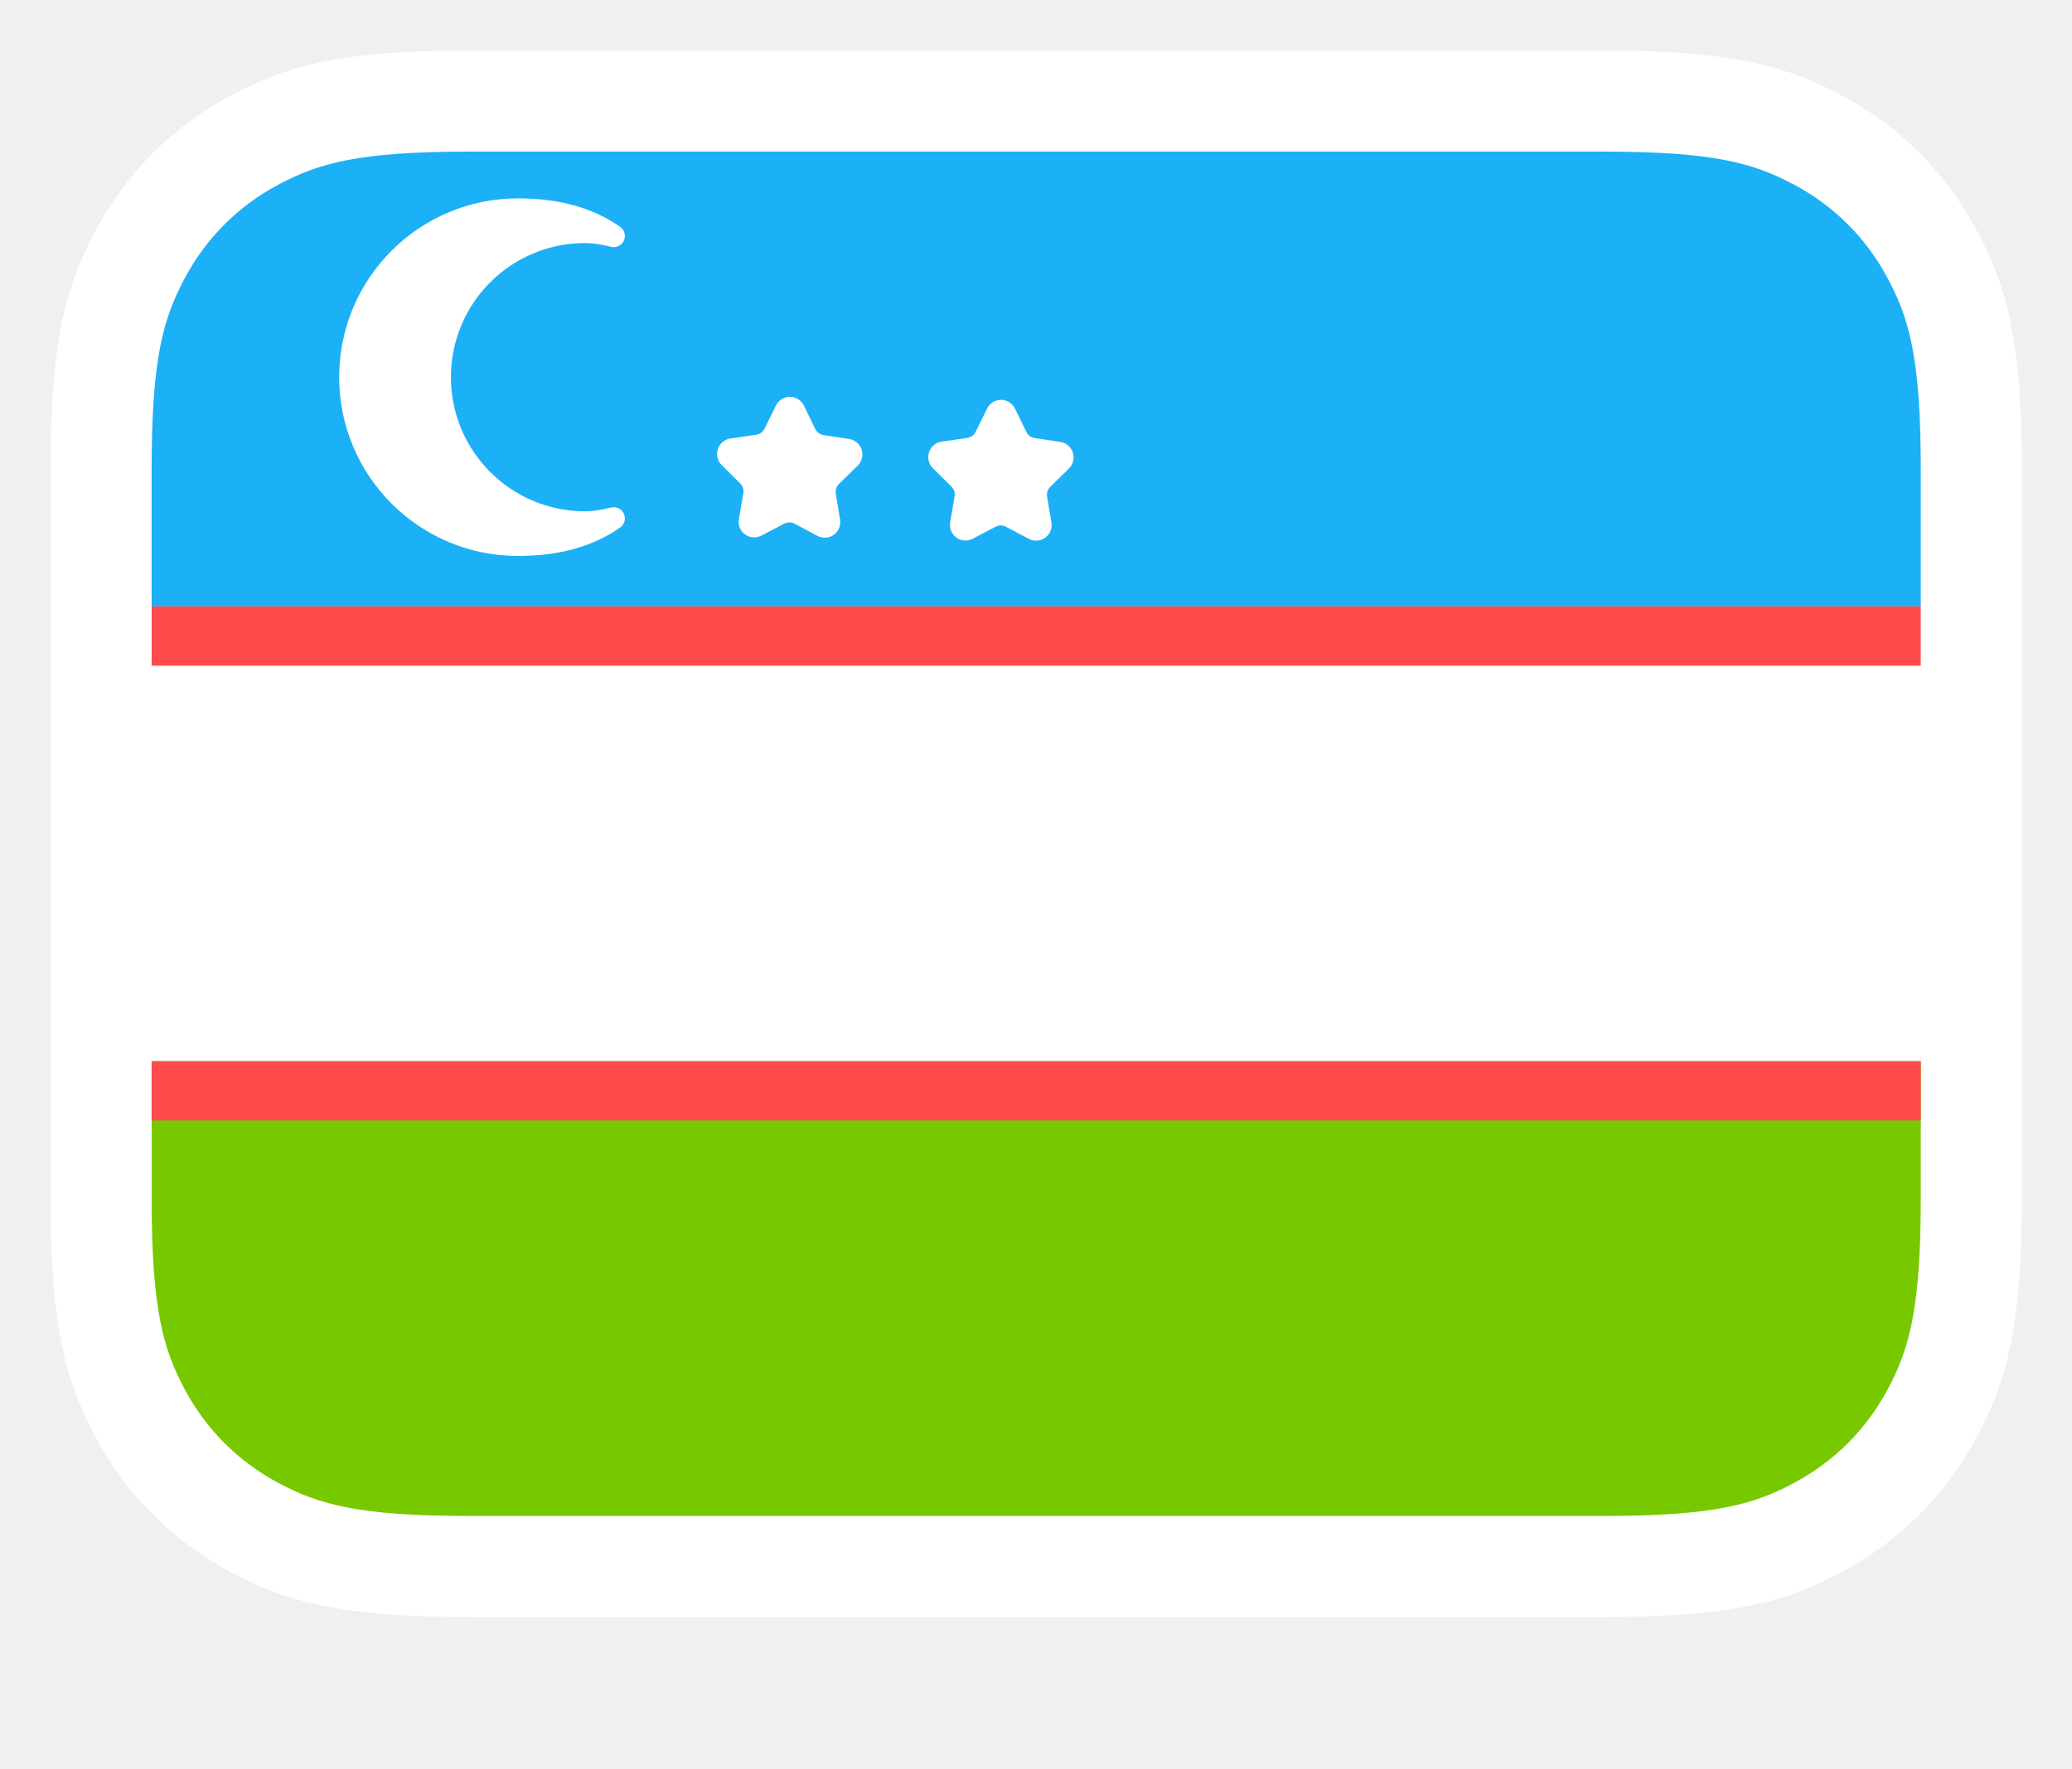
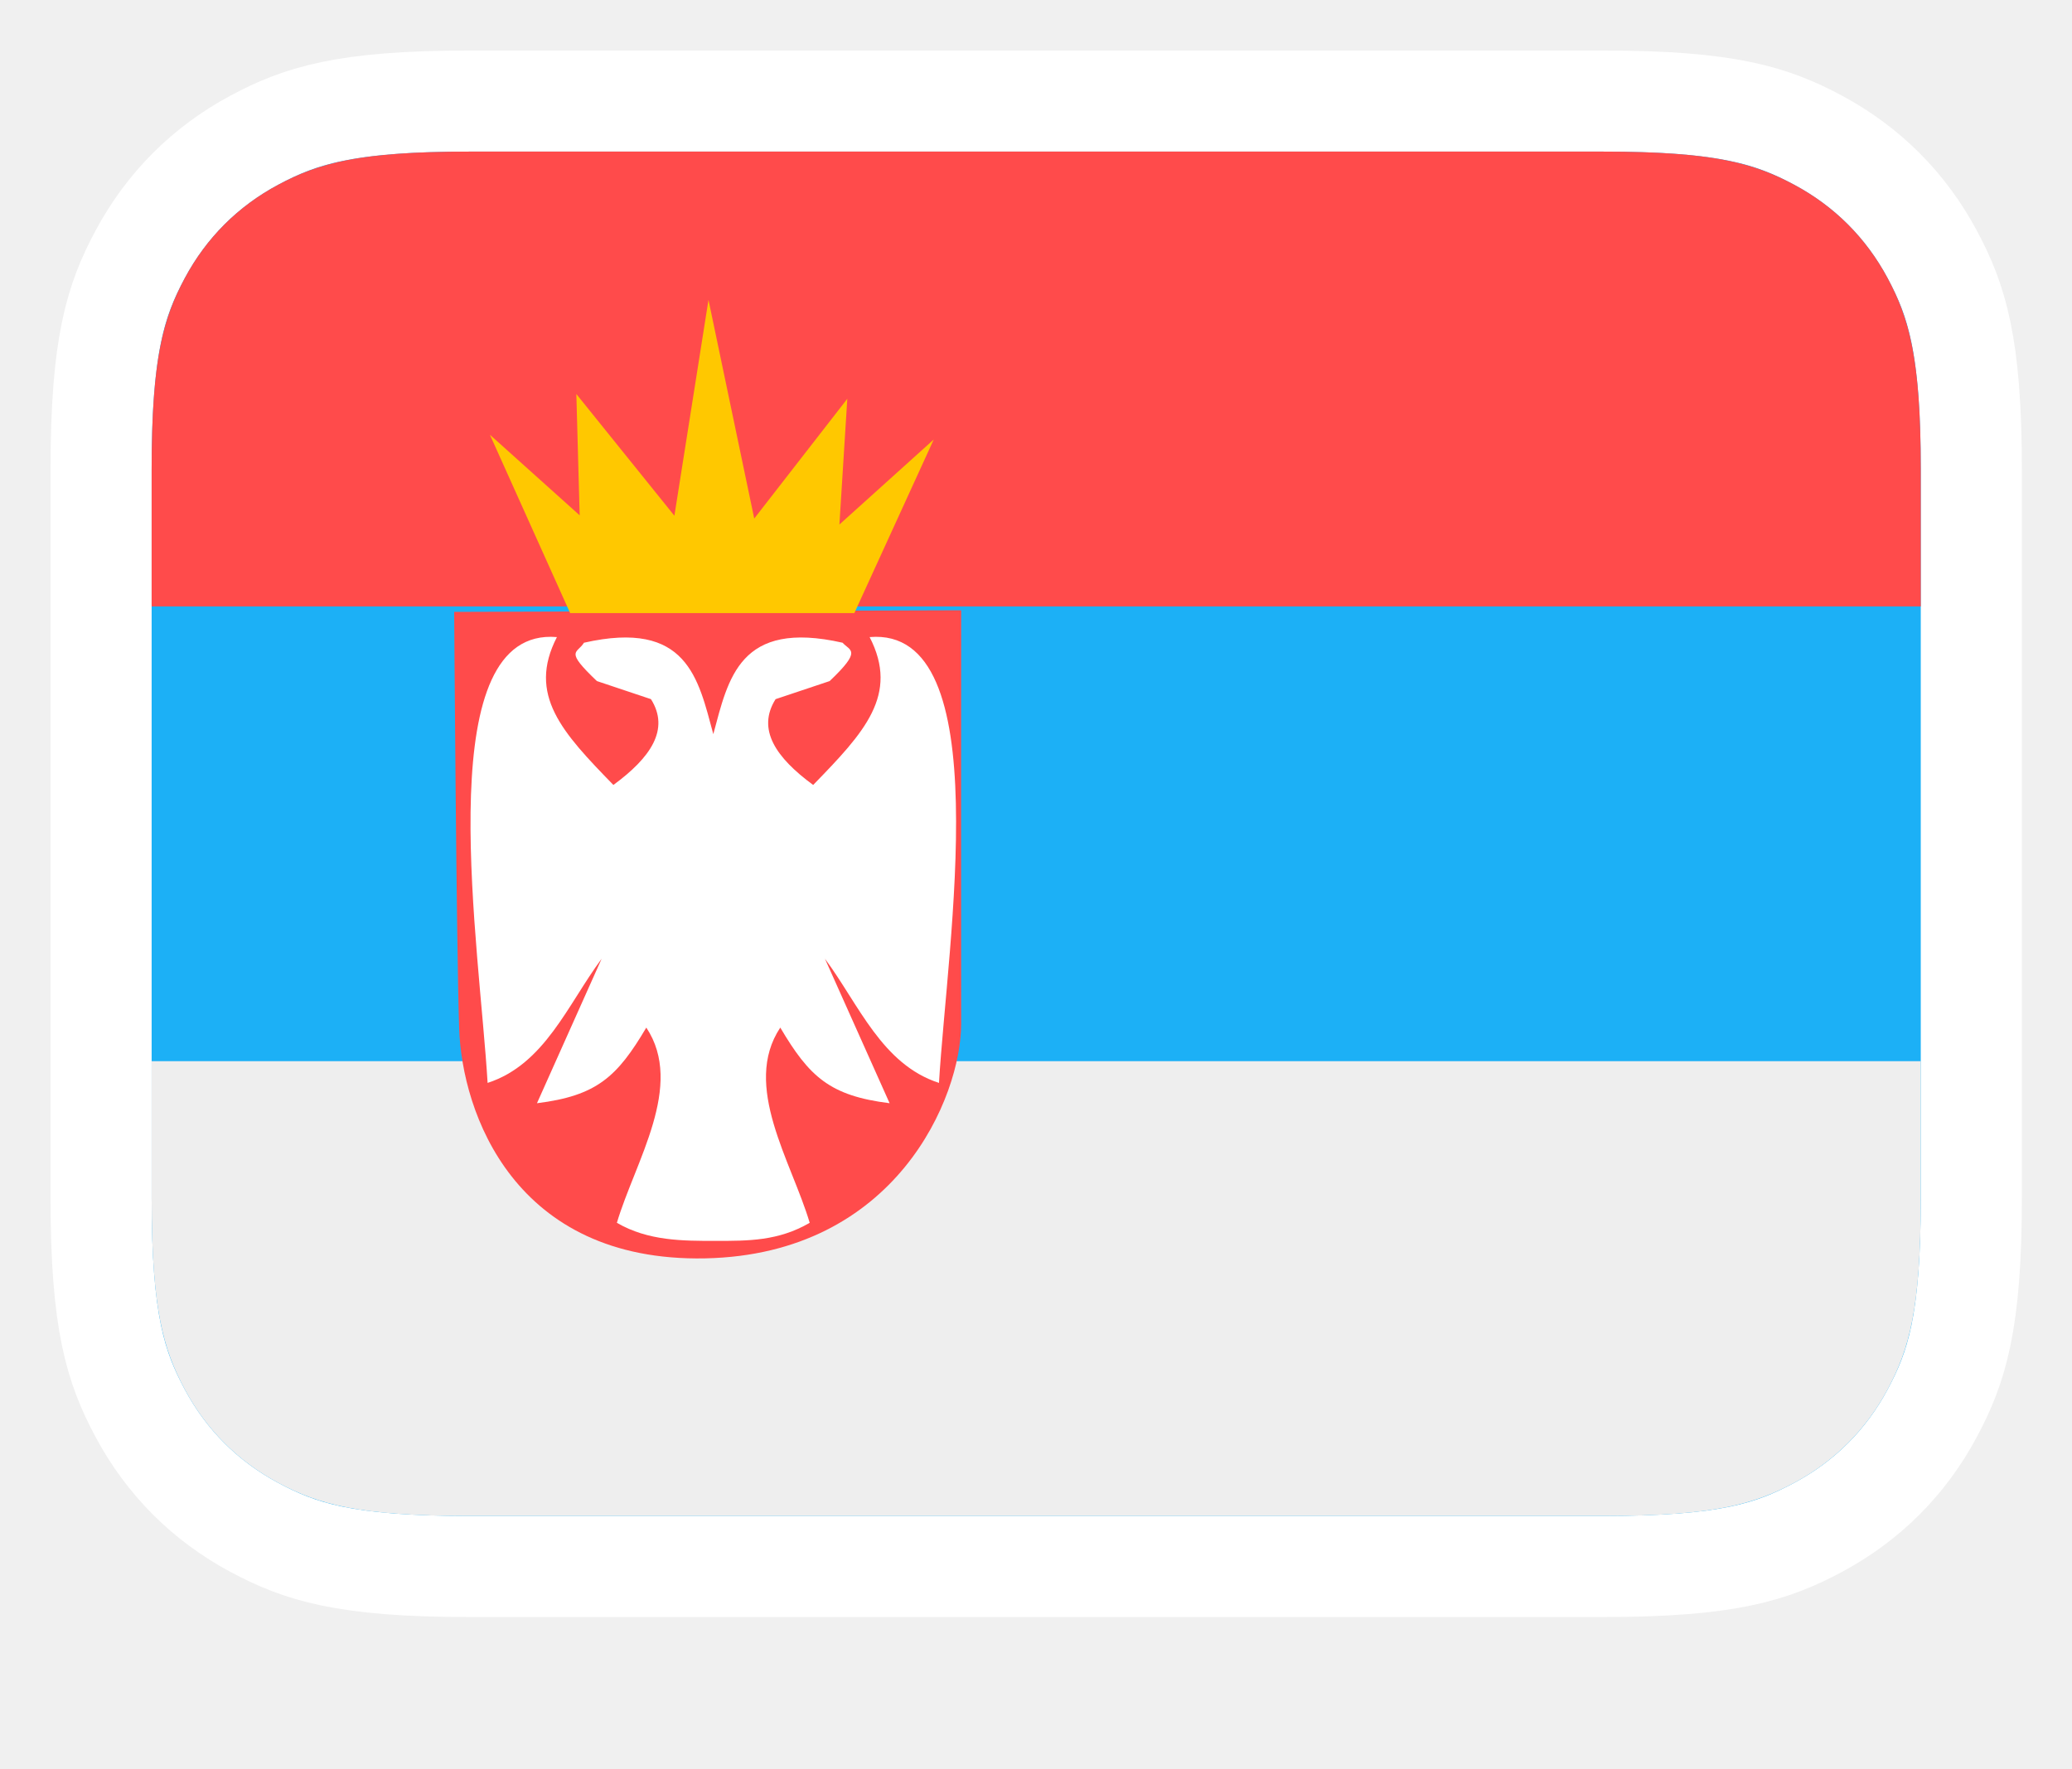
<svg xmlns="http://www.w3.org/2000/svg" height="70" width="0.854in" version="1.1" id="svg2227">
  <defs id="defs2231" />
  <svg x="0" y="0" width="82" height="66" viewBox="0 0 82 66" version="1.1" id="svg1855">
    </svg>
  <g id="g848" transform="translate(26.18109,-51.00319)" style="opacity:1">
    <g style="fill:none;fill-rule:evenodd;stroke:none;stroke-width:1" id="nl" transform="translate(-26.18109,51.00319)">
      <g style="fill-rule:nonzero" transform="translate(6,6)" id="g189">
-         <path style="fill:#ffffff;fill-opacity:1;stroke:#ffffff;stroke-width:4" id="path183" d="M 57.437,-2 H 12.563 C 7.628,-2 5.867,-1.415 4.07,-0.455 2.12,0.589 0.589,2.12 -0.455,4.07 -1.415,5.867 -2,7.628 -2,12.563 v 28.874 c 0,4.935 0.585,6.696 1.545,8.493 C 0.589,51.88 2.12,53.411 4.07,54.455 5.867,55.415 7.628,56 12.563,56 h 44.874 c 4.935,0 6.696,-0.585 8.493,-1.545 1.951,-1.043 3.482,-2.574 4.525,-4.525 C 71.415,48.133 72,46.372 72,41.437 V 12.563 C 72,7.628 71.415,5.867 70.455,4.07 69.411,2.12 67.88,0.589 65.93,-0.455 64.133,-1.415 62.372,-2 57.437,-2 Z" />
-         <path style="fill:#78c800;fill-opacity:1" id="path185" d="m 70,36 v 5.437 c 0,4.368 -0.455,5.953 -1.309,7.55 -0.854,1.597 -2.107,2.85 -3.705,3.705 C 63.39,53.545 61.805,54 57.437,54 H 12.563 C 8.195,54 6.61,53.545 5.013,52.691 3.416,51.837 2.163,50.584 1.309,48.987 0.455,47.39 0,45.805 0,41.437 V 36 Z" />
-         <path style="fill:#1cb0f6;fill-opacity:1" id="path187" d="m 12.563,0 h 44.874 c 4.368,0 5.953,0.455 7.55,1.309 C 66.584,2.163 67.837,3.416 68.691,5.013 69.545,6.61 70,8.195 70,12.563 V 18 H 0 V 12.563 C 0,8.195 0.455,6.61 1.309,5.013 2.163,3.416 3.416,2.163 5.013,1.309 6.61,0.455 8.195,0 12.563,0 Z" />
-         <rect style="opacity:1;fill:#ff4b4b;fill-opacity:1;stroke:none;stroke-width:1.338;stroke-linejoin:round;stroke-miterlimit:4;stroke-dasharray:none;stroke-dashoffset:17.575;stroke-opacity:1" id="rect5093" width="70" height="2.347" x="3.3306691e-16" y="18" />
-         <rect style="opacity:1;fill:#ff4b4b;fill-opacity:1;fill-rule:nonzero;stroke:none;stroke-width:1.338;stroke-linejoin:round;stroke-miterlimit:4;stroke-dasharray:none;stroke-dashoffset:17.575;stroke-opacity:1" id="rect5093-5" width="70" height="2.347" x="0" y="36" />
+         <path style="fill:#1cb0f6;fill-opacity:1;stroke:#ffffff;stroke-width:4" id="path183" d="M 57.437,-2 H 12.563 C 7.628,-2 5.867,-1.415 4.07,-0.455 2.12,0.589 0.589,2.12 -0.455,4.07 -1.415,5.867 -2,7.628 -2,12.563 v 28.874 c 0,4.935 0.585,6.696 1.545,8.493 C 0.589,51.88 2.12,53.411 4.07,54.455 5.867,55.415 7.628,56 12.563,56 h 44.874 c 4.935,0 6.696,-0.585 8.493,-1.545 1.951,-1.043 3.482,-2.574 4.525,-4.525 C 71.415,48.133 72,46.372 72,41.437 V 12.563 C 72,7.628 71.415,5.867 70.455,4.07 69.411,2.12 67.88,0.589 65.93,-0.455 64.133,-1.415 62.372,-2 57.437,-2 Z" />
+         <path style="fill:#eeeeee;fill-opacity:1" id="path185" d="m 70,36 v 5.437 c 0,4.368 -0.455,5.953 -1.309,7.55 -0.854,1.597 -2.107,2.85 -3.705,3.705 C 63.39,53.545 61.805,54 57.437,54 H 12.563 C 8.195,54 6.61,53.545 5.013,52.691 3.416,51.837 2.163,50.584 1.309,48.987 0.455,47.39 0,45.805 0,41.437 V 36 Z" />
+         <path style="fill:#ff4b4b" id="path187" d="m 12.563,0 h 44.874 c 4.368,0 5.953,0.455 7.55,1.309 C 66.584,2.163 67.837,3.416 68.691,5.013 69.545,6.61 70,8.195 70,12.563 V 18 H 0 V 12.563 C 0,8.195 0.455,6.61 1.309,5.013 2.163,3.416 3.416,2.163 5.013,1.309 6.61,0.455 8.195,0 12.563,0 Z" />
      </g>
    </g>
-     <path style="fill:#ffffff;fill-rule:nonzero;stroke-width:0.442" d="m -2.008,60.771 c -0.387,-0.099 -0.728,-0.148 -1.023,-0.148 -2.932,0 -5.308,2.376 -5.308,5.308 0,2.932 2.376,5.308 5.308,5.308 0.295,0 0.636,-0.049 1.023,-0.148 l -6e-6,-2.1e-5 c 0.237,-0.06 0.478,0.083 0.538,0.319 0.045,0.178 -0.024,0.365 -0.174,0.471 -1.067,0.751 -2.414,1.127 -4.04,1.127 -3.909,0 -7.077,-3.169 -7.077,-7.077 0,-3.909 3.169,-7.077 7.077,-7.077 1.626,0 2.973,0.376 4.04,1.127 l 2.8e-6,-5e-6 c 0.2,0.141 0.248,0.417 0.107,0.616 -0.106,0.15 -0.293,0.219 -0.471,0.174 z" id="path173" />
-     <path style="fill:#ffffff;fill-rule:nonzero;stroke-width:0.442" d="M 4.847,71.729 3.946,72.202 C 3.645,72.36 3.272,72.244 3.114,71.943 3.051,71.822 3.029,71.684 3.053,71.55 L 3.231,70.528 C 3.256,70.385 3.209,70.239 3.107,70.138 L 2.376,69.412 C 2.132,69.171 2.13,68.777 2.372,68.534 2.467,68.437 2.592,68.375 2.726,68.356 l 1.007,-0.143 c 0.144,-0.021 0.27,-0.111 0.334,-0.242 l 0.455,-0.919 c 0.151,-0.305 0.52,-0.43 0.825,-0.279 0.123,0.061 0.222,0.161 0.281,0.284 l 0.447,0.923 c 0.064,0.131 0.188,0.223 0.332,0.245 l 1.006,0.152 c 0.339,0.051 0.573,0.368 0.522,0.707 -0.02,0.134 -0.084,0.258 -0.181,0.352 L 7.016,70.154 C 6.913,70.255 6.865,70.401 6.889,70.543 l 0.17,1.024 c 0.056,0.336 -0.172,0.653 -0.507,0.709 -0.134,0.022 -0.272,-5.86e-4 -0.392,-0.065 L 5.262,71.731 c -0.129,-0.069 -0.285,-0.07 -0.415,-0.002 z" id="Star-2" />
-     <path style="opacity:1;fill:#ffffff;fill-rule:nonzero;stroke-width:0.442" d="m 13.209,71.85 -0.9,0.475 c -0.301,0.159 -0.674,0.043 -0.833,-0.258 -0.063,-0.12 -0.085,-0.258 -0.062,-0.392 l 0.176,-1.023 c 0.025,-0.143 -0.022,-0.288 -0.125,-0.39 l -0.732,-0.724 c -0.244,-0.241 -0.246,-0.635 -0.005,-0.879 0.095,-0.096 0.219,-0.159 0.353,-0.178 l 1.007,-0.145 c 0.144,-0.021 0.269,-0.112 0.334,-0.242 l 0.453,-0.92 c 0.15,-0.305 0.519,-0.431 0.824,-0.281 0.123,0.06 0.222,0.16 0.282,0.283 l 0.449,0.922 c 0.064,0.131 0.188,0.223 0.333,0.244 l 1.006,0.15 c 0.339,0.051 0.574,0.367 0.523,0.706 -0.02,0.134 -0.083,0.258 -0.18,0.352 l -0.736,0.72 c -0.103,0.101 -0.151,0.247 -0.127,0.389 l 0.172,1.024 c 0.056,0.336 -0.17,0.653 -0.506,0.71 -0.134,0.022 -0.272,-6.6e-5 -0.392,-0.064 L 13.623,71.851 C 13.494,71.781 13.339,71.781 13.209,71.85 Z" id="Star-2-6" />
+     <g transform="matrix(0.9675426,0,0,0.9293524,-65.29938,54.28375)" id="g5399" style="">
+       <path style="opacity:1;fill:#ff4b4b;fill-opacity:1;fill-rule:evenodd;stroke:none;stroke-width:1px;stroke-linecap:butt;stroke-linejoin:miter;stroke-opacity:1" d="m 59.004,22.529 c 0,0 0.089,14.156 0.204,17.742 0.115,3.586 2.256,9.952 10.061,9.789 7.805,-0.164 10.473,-6.871 10.468,-9.993 -0.005,-3.121 0,-17.606 0,-17.606 z" id="path5358" />
+       <path style="fill:#ffffff;fill-opacity:1;fill-rule:evenodd;stroke:none;stroke-width:0.7;stroke-linecap:butt;stroke-linejoin:miter;stroke-miterlimit:4;stroke-dasharray:none;stroke-opacity:1" d="m 62.734,749.598 c -4.676,0.371 -2.694,13.184 -2.363,18.99 2.333,-0.789 3.27,-3.327 4.664,-5.289 l -2.645,6.154 c 2.445,-0.317 3.28,-1.123 4.471,-3.221 1.579,2.475 -0.458,5.699 -1.203,8.314 1.282,0.777 2.704,0.77 4.039,0.77 1.335,0 2.564,0.007 3.846,-0.77 -0.745,-2.616 -2.782,-5.839 -1.203,-8.314 1.19,2.097 2.026,2.904 4.471,3.221 l -2.645,-6.154 c 1.394,1.962 2.331,4.5 4.664,5.289 0.342,-5.994 2.444,-19.453 -2.836,-18.986 1.219,2.46 -0.218,4.061 -2.309,6.297 -1.521,-1.162 -2.316,-2.365 -1.537,-3.654 l 2.211,-0.77 c 1.344,-1.33 0.834,-1.28 0.529,-1.633 -4.226,-0.996 -4.672,1.527 -5.287,3.893 -0.615,-2.366 -1.063,-4.889 -5.289,-3.893 -0.28,0.473 -0.815,0.302 0.529,1.633 l 2.211,0.77 c 0.779,1.289 -0.016,2.493 -1.537,3.654 -2.091,-2.236 -3.528,-3.837 -2.309,-6.297 -0.165,-0.015 -0.322,-0.016 -0.473,-0.004 z" id="path5360" transform="translate(0,-726)" />
+       <path style="fill:#ffc800;fill-opacity:1;fill-rule:evenodd;stroke:none;stroke-width:1px;stroke-linecap:butt;stroke-linejoin:miter;stroke-opacity:1" d="M 69.404,735.24 68.01,744.433 64,739.25 l 0.136,5.166 -3.671,-3.432 3.281,7.595 h 4.111 3.195 4.317 l 3.247,-7.392 -3.858,3.621 0.323,-5.355 -3.806,5.1 z" transform="translate(0,-726)" id="path5378" />
+     </g>
  </g>
</svg>
